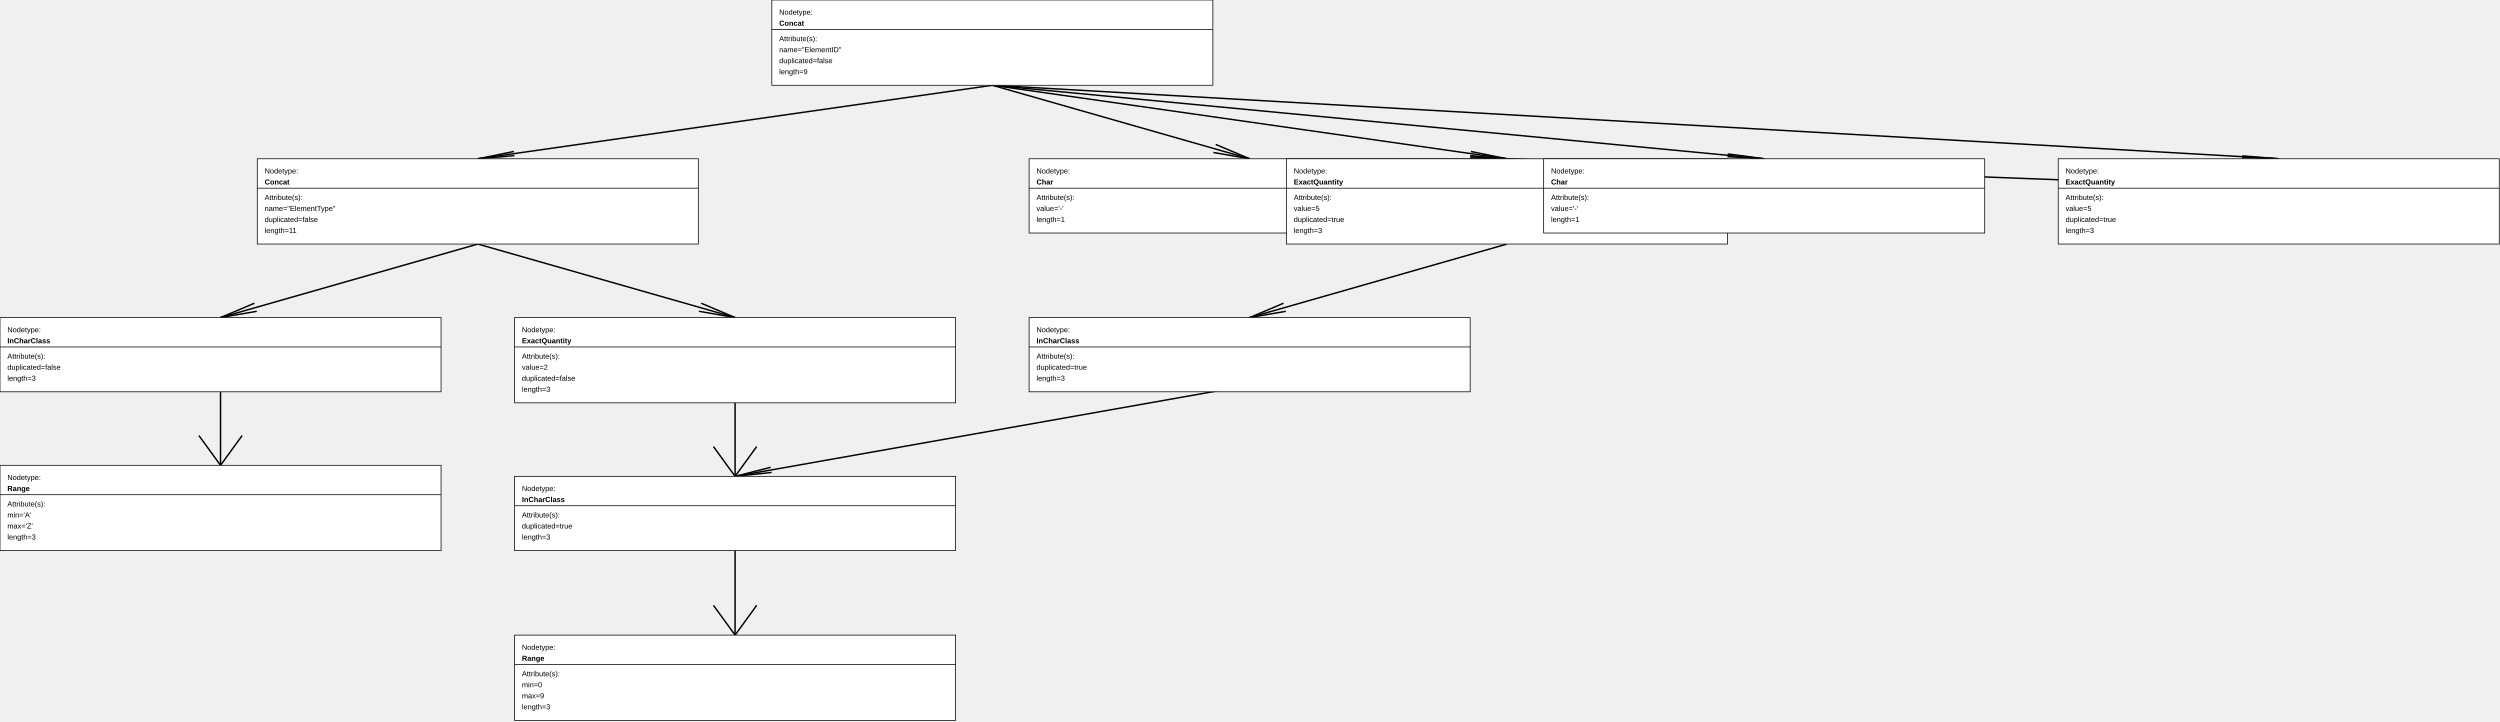
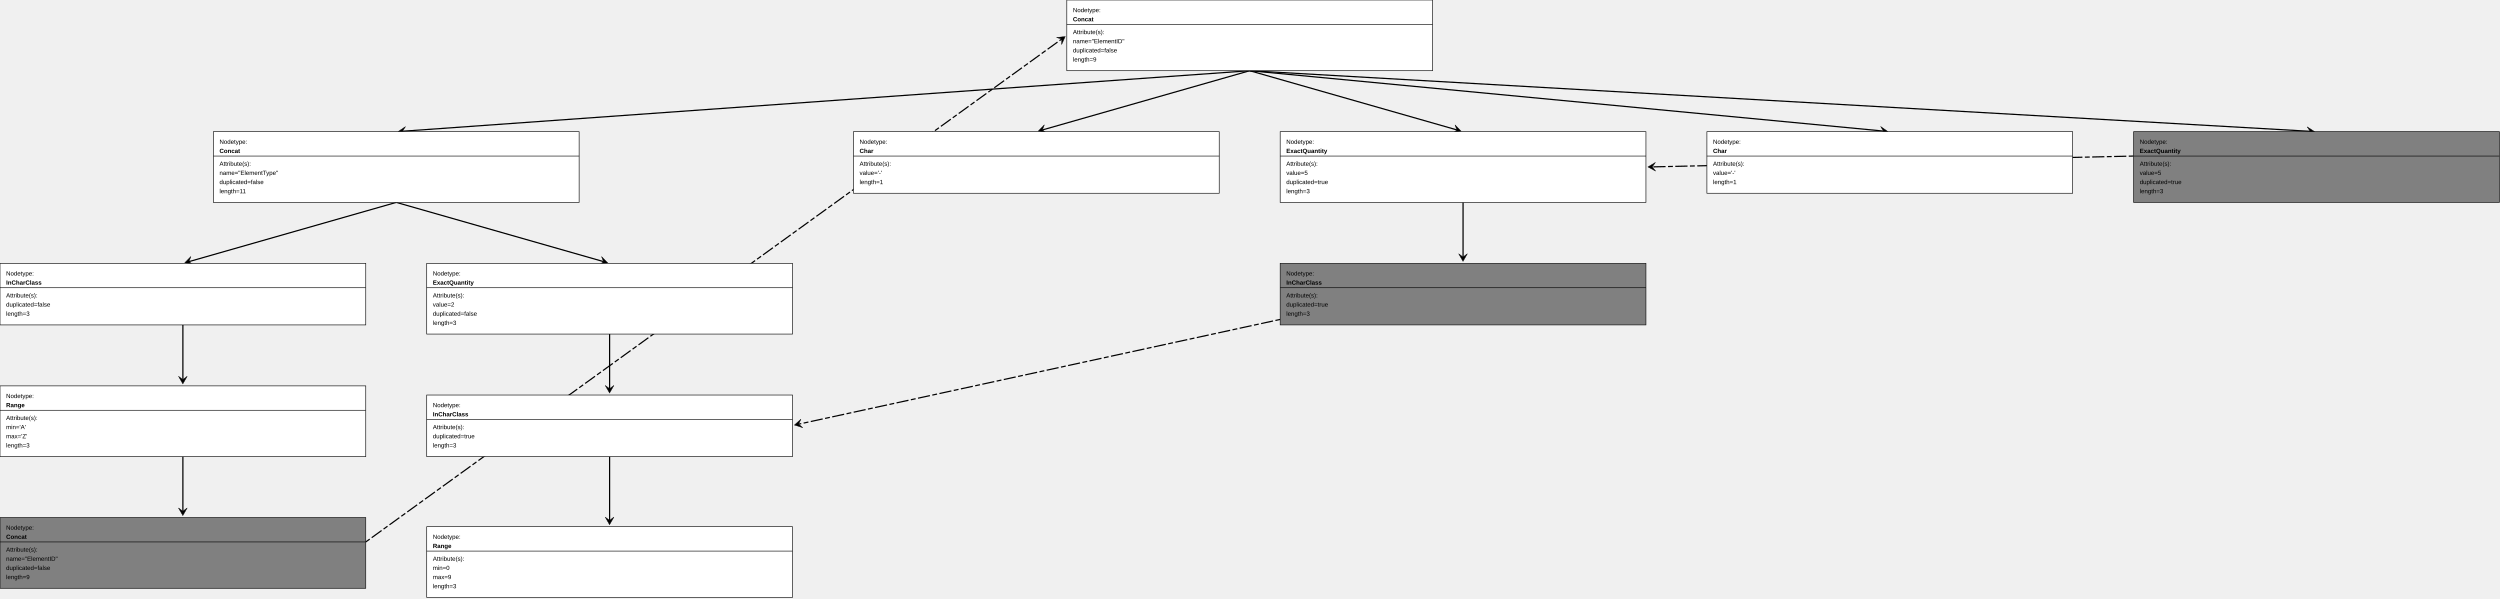
<svg xmlns="http://www.w3.org/2000/svg" version="1.1">
-   <line y1="116" x2="650" style="stroke:black; stroke-width:2; " x1="1350" y2="216" />
-   <line y1="206.067" x2="650.0" style="stroke:black; stroke-width:2; " x1="699.003" y2="216.0" />
-   <line y1="211.72" x2="650.0" style="stroke:black; stroke-width:2; " x1="699.816" y2="216.0" />
-   <line y1="116" x2="1700" style="stroke:black; stroke-width:2; " x1="1350" y2="216" />
-   <line y1="196.529" x2="1700.0" style="stroke:black; stroke-width:2; " x1="1653.947" y2="216.0" />
-   <line y1="207.47" x2="1700.0" style="stroke:black; stroke-width:2; " x1="1650.733" y2="216.0" />
-   <line y1="116" x2="2050" style="stroke:black; stroke-width:2; " x1="1350" y2="216" />
-   <line y1="206.067" x2="2050.0" style="stroke:black; stroke-width:2; " x1="2000.997" y2="216.0" />
-   <line y1="211.72" x2="2050.0" style="stroke:black; stroke-width:2; " x1="2000.184" y2="216.0" />
-   <line y1="116" x2="2400" style="stroke:black; stroke-width:2; " x1="1350" y2="216" />
-   <line y1="209.353" x2="2400.0" style="stroke:black; stroke-width:2; " x1="2350.444" y2="216.0" />
-   <line y1="213.144" x2="2400.0" style="stroke:black; stroke-width:2; " x1="2350.082" y2="216.0" />
-   <line y1="116" x2="3100" style="stroke:black; stroke-width:2; " x1="1350" y2="216" />
-   <line y1="212.004" x2="3100.0" style="stroke:black; stroke-width:2; " x1="3050.16" y2="216.0" />
-   <line y1="214.286" x2="3100.0" style="stroke:black; stroke-width:2; " x1="3050.029" y2="216.0" />
-   <line y1="256" x2="2050" style="stroke:black; stroke-width:2; " x1="3100" y2="216" />
-   <line y1="213.335" x2="2050.0" style="stroke:black; stroke-width:2; " x1="2000.071" y2="216.0" />
-   <line y1="214.857" x2="2050.0" style="stroke:black; stroke-width:2; " x1="2000.013" y2="216.0" />
-   <line y1="332" x2="300" style="stroke:black; stroke-width:2; " x1="650" y2="432" />
-   <line y1="412.529" x2="300.0" style="stroke:black; stroke-width:2; " x1="346.053" y2="432.0" />
-   <line y1="423.47" x2="300.0" style="stroke:black; stroke-width:2; " x1="349.267" y2="432.0" />
-   <line y1="332" x2="1000" style="stroke:black; stroke-width:2; " x1="650" y2="432" />
-   <line y1="412.529" x2="1000.0" style="stroke:black; stroke-width:2; " x1="953.947" y2="432.0" />
-   <line y1="423.47" x2="1000.0" style="stroke:black; stroke-width:2; " x1="950.733" y2="432.0" />
-   <line y1="332" x2="1700" style="stroke:black; stroke-width:2; " x1="2050" y2="432" />
-   <line y1="412.529" x2="1700.0" style="stroke:black; stroke-width:2; " x1="1746.053" y2="432.0" />
-   <line y1="423.47" x2="1700.0" style="stroke:black; stroke-width:2; " x1="1749.267" y2="432.0" />
-   <line y1="524" x2="1000" style="stroke:black; stroke-width:2; " x1="1700" y2="648" />
-   <line y1="635.727" x2="1000.0" style="stroke:black; stroke-width:2; " x1="1048.47" y2="648.0" />
-   <line y1="642.696" x2="1000.0" style="stroke:black; stroke-width:2; " x1="1049.718" y2="648.0" />
-   <line y1="533" x2="300" style="stroke:black; stroke-width:2; " x1="300" y2="633" />
-   <line y1="592.545" x2="300.0" style="stroke:black; stroke-width:2; " x1="329.384" y2="633.0" />
-   <line y1="592.551" x2="300.0" style="stroke:black; stroke-width:2; " x1="270.608" y2="633.0" />
-   <line y1="548" x2="1000" style="stroke:black; stroke-width:2; " x1="1000" y2="648" />
-   <line y1="607.545" x2="1000.0" style="stroke:black; stroke-width:2; " x1="1029.384" y2="648.0" />
-   <line y1="607.551" x2="1000.0" style="stroke:black; stroke-width:2; " x1="970.608" y2="648.0" />
-   <line y1="749" x2="1000" style="stroke:black; stroke-width:2; " x1="1000" y2="864" />
-   <line y1="823.545" x2="1000.0" style="stroke:black; stroke-width:2; " x1="1029.384" y2="864.0" />
-   <line y1="823.551" x2="1000.0" style="stroke:black; stroke-width:2; " x1="970.608" y2="864.0" />
-   <g style="font-size:10px; font-family:Arial; ">
-     <rect style="stroke:black; stroke-width:1; fill:white; " height="116" width="600" y="0" x="1050" />
-     <text y="20" x="1060">
-       <tspan style="color: #7;">
- Nodetype:</tspan>
-     </text>
-     <text y="35" x="1060">
+   <defs>
+     <marker refY="12.5" refX="10" markerUnits="strokeWidth" viewBox="0 0 30 30" orient="auto" markerWidth="9" id="arrowMarker" markerHeight="30">
+       <path style="stroke-width:1;stroke:black;fill:black;opacity:1" d="M0.312 0.625 9.312 12.625 0.312 24.625 21.312 12.625 Z" />
+     </marker>
+   </defs>
+   <line y1="116" x2="659.975" style="marker-end:url(#arrowMarker);fill:none;stroke:black;stroke-width:2;width:3;" x1="2050" y2="215.288" />
+   <line y1="116" x2="1709.615" style="marker-end:url(#arrowMarker);fill:none;stroke:black;stroke-width:2;width:3;" x1="2050" y2="213.253" />
+   <line y1="116" x2="2390.385" style="marker-end:url(#arrowMarker);fill:none;stroke:black;stroke-width:2;width:3;" x1="2050" y2="213.253" />
+   <line y1="116" x2="3090.045" style="marker-end:url(#arrowMarker);fill:none;stroke:black;stroke-width:2;width:3;" x1="2050" y2="215.052" />
+   <line y1="116" x2="3790.016" style="marker-end:url(#arrowMarker);fill:none;stroke:black;stroke-width:2;width:3;" x1="2050" y2="215.43" />
+   <line y1="256" x2="2709.997" style="marker-end:url(#arrowMarker);fill:none;stroke:black;stroke-width:2;width:3;stroke-dasharray:8 4 20 4;" x1="3500" y2="273.775" />
+   <line y1="332" x2="309.615" style="marker-end:url(#arrowMarker);fill:none;stroke:black;stroke-width:2;width:3;" x1="650" y2="429.253" />
+   <line y1="332" x2="990.385" style="marker-end:url(#arrowMarker);fill:none;stroke:black;stroke-width:2;width:3;" x1="650" y2="429.253" />
+   <line y1="332" x2="2400" style="marker-end:url(#arrowMarker);fill:none;stroke:black;stroke-width:2;width:3;" x1="2400" y2="422" />
+   <line y1="524" x2="1309.772" style="marker-end:url(#arrowMarker);fill:none;stroke:black;stroke-width:2;width:3;stroke-dasharray:8 4 20 4;" x1="2100" y2="695.875" />
+   <line y1="533" x2="300" style="marker-end:url(#arrowMarker);fill:none;stroke:black;stroke-width:2;width:3;" x1="300" y2="623" />
+   <line y1="548" x2="1000" style="marker-end:url(#arrowMarker);fill:none;stroke:black;stroke-width:2;width:3;" x1="1000" y2="638" />
+   <line y1="749" x2="300" style="marker-end:url(#arrowMarker);fill:none;stroke:black;stroke-width:2;width:3;" x1="300" y2="839" />
+   <line y1="889" x2="1741.895" style="marker-end:url(#arrowMarker);fill:none;stroke:black;stroke-width:2;width:3;stroke-dasharray:8 4 20 4;" x1="600" y2="63.857" />
+   <line y1="749" x2="1000" style="marker-end:url(#arrowMarker);fill:none;stroke:black;stroke-width:2;width:3;" x1="1000" y2="854" />
+   <g style="font-size:10px; font-family:Arial; ">
+     <rect style="stroke:black; stroke-width:1; fill:white; " height="116" width="600" y="0" x="1750" />
+     <text y="20" x="1760">
+       <tspan style="color: #7;">
+ Nodetype:</tspan>
+     </text>
+     <text y="35" x="1760">
      <tspan style="font-weight: bold; color: #7;">
Concat</tspan>
    </text>
-     <line y1="40" x2="1650" style="stroke:black; stroke-width:1; " x1="1050" y2="40" />
-     <text y="56" x="1060">
-       <tspan style="color: #7;">
- Attribute(s):</tspan>
-     </text>
-     <text y="71" x="1060">
+     <line y1="40" x2="2350" style="stroke:black; stroke-width:1; " x1="1750" y2="40" />
+     <text y="56" x="1760">
+       <tspan style="color: #7;">
+ Attribute(s):</tspan>
+     </text>
+     <text y="71" x="1760">
      <tspan style="color: #7;">
name="ElementID"</tspan>
    </text>
-     <text y="86" x="1060">
-       <tspan style="color: #7;">
- duplicated=false</tspan>
-     </text>
-     <text y="101" x="1060">
+     <text y="86" x="1760">
+       <tspan style="color: #7;">
+ duplicated=false</tspan>
+     </text>
+     <text y="101" x="1760">
      <tspan style="color: #7;">
length=9</tspan>
    </text>
  </g>
  <g style="font-size:10px; font-family:Arial; ">
    <rect style="stroke:black; stroke-width:1; fill:white; " height="116" width="600" y="216" x="350" />
    <text y="236" x="360">
      <tspan style="color: #7;">
Nodetype:</tspan>
    </text>
    <text y="251" x="360">
      <tspan style="font-weight: bold; color: #7;">
Concat</tspan>
    </text>
    <line y1="256" x2="950" style="stroke:black; stroke-width:1; " x1="350" y2="256" />
    <text y="272" x="360">
      <tspan style="color: #7;">
Attribute(s):</tspan>
    </text>
    <text y="287" x="360">
      <tspan style="color: #7;">
name="ElementType"</tspan>
    </text>
    <text y="302" x="360">
      <tspan style="color: #7;">
duplicated=false</tspan>
    </text>
    <text y="317" x="360">
      <tspan style="color: #7;">
length=11</tspan>
    </text>
  </g>
  <g style="font-size:10px; font-family:Arial; ">
    <rect style="stroke:black; stroke-width:1; fill:white; " height="101" width="600" y="216" x="1400" />
    <text y="236" x="1410">
      <tspan style="color: #7;">
Nodetype:</tspan>
    </text>
    <text y="251" x="1410">
      <tspan style="font-weight: bold; color: #7;">
Char</tspan>
    </text>
    <line y1="256" x2="2000" style="stroke:black; stroke-width:1; " x1="1400" y2="256" />
    <text y="272" x="1410">
      <tspan style="color: #7;">
Attribute(s):</tspan>
    </text>
    <text y="287" x="1410">
      <tspan style="color: #7;">
value='-'</tspan>
    </text>
    <text y="302" x="1410">
      <tspan style="color: #7;">
length=1</tspan>
    </text>
  </g>
  <g style="font-size:10px; font-family:Arial; ">
-     <rect style="stroke:black; stroke-width:1; fill:white; " height="116" width="600" y="216" x="1750" />
-     <text y="236" x="1760">
-       <tspan style="color: #7;">
- Nodetype:</tspan>
-     </text>
-     <text y="251" x="1760">
+     <rect style="stroke:black; stroke-width:1; fill:white; " height="116" width="600" y="216" x="2100" />
+     <text y="236" x="2110">
+       <tspan style="color: #7;">
+ Nodetype:</tspan>
+     </text>
+     <text y="251" x="2110">
      <tspan style="font-weight: bold; color: #7;">
ExactQuantity</tspan>
-     </text>
-     <line y1="256" x2="2350" style="stroke:black; stroke-width:1; " x1="1750" y2="256" />
-     <text y="272" x="1760">
-       <tspan style="color: #7;">
- Attribute(s):</tspan>
-     </text>
-     <text y="287" x="1760">
-       <tspan style="color: #7;">
- value=5</tspan>
-     </text>
-     <text y="302" x="1760">
-       <tspan style="color: #7;">
- duplicated=true</tspan>
-     </text>
-     <text y="317" x="1760">
-       <tspan style="color: #7;">
- length=3</tspan>
-     </text>
-   </g>
-   <g style="font-size:10px; font-family:Arial; ">
-     <rect style="stroke:black; stroke-width:1; fill:white; " height="101" width="600" y="216" x="2100" />
-     <text y="236" x="2110">
-       <tspan style="color: #7;">
- Nodetype:</tspan>
-     </text>
-     <text y="251" x="2110">
-       <tspan style="font-weight: bold; color: #7;">
- Char</tspan>
    </text>
    <line y1="256" x2="2700" style="stroke:black; stroke-width:1; " x1="2100" y2="256" />
    <text y="272" x="2110">
      <tspan style="color: #7;">
Attribute(s):</tspan>
    </text>
    <text y="287" x="2110">
      <tspan style="color: #7;">
- value='-'</tspan>
+ value=5</tspan>
    </text>
    <text y="302" x="2110">
      <tspan style="color: #7;">
- length=1</tspan>
-     </text>
-   </g>
-   <g style="font-size:10px; font-family:Arial; ">
-     <rect style="stroke:black; stroke-width:1; fill:white; " height="116" width="600" y="216" x="2800" />
+ duplicated=true</tspan>
+     </text>
+     <text y="317" x="2110">
+       <tspan style="color: #7;">
+ length=3</tspan>
+     </text>
+   </g>
+   <g style="font-size:10px; font-family:Arial; ">
+     <rect style="stroke:black; stroke-width:1; fill:white; " height="101" width="600" y="216" x="2800" />
    <text y="236" x="2810">
      <tspan style="color: #7;">
Nodetype:</tspan>
    </text>
    <text y="251" x="2810">
      <tspan style="font-weight: bold; color: #7;">
- ExactQuantity</tspan>
+ Char</tspan>
    </text>
    <line y1="256" x2="3400" style="stroke:black; stroke-width:1; " x1="2800" y2="256" />
    <text y="272" x="2810">
      <tspan style="color: #7;">
Attribute(s):</tspan>
    </text>
    <text y="287" x="2810">
      <tspan style="color: #7;">
+ value='-'</tspan>
+     </text>
+     <text y="302" x="2810">
+       <tspan style="color: #7;">
+ length=1</tspan>
+     </text>
+   </g>
+   <g style="font-size:10px; font-family:Arial; ">
+     <rect style="stroke:black; stroke-width:1; fill:gray; " height="116" width="600" y="216" x="3500" />
+     <text y="236" x="3510">
+       <tspan style="color: #7;">
+ Nodetype:</tspan>
+     </text>
+     <text y="251" x="3510">
+       <tspan style="font-weight: bold; color: #7;">
+ ExactQuantity</tspan>
+     </text>
+     <line y1="256" x2="4100" style="stroke:black; stroke-width:1; " x1="3500" y2="256" />
+     <text y="272" x="3510">
+       <tspan style="color: #7;">
+ Attribute(s):</tspan>
+     </text>
+     <text y="287" x="3510">
+       <tspan style="color: #7;">
value=5</tspan>
    </text>
-     <text y="302" x="2810">
+     <text y="302" x="3510">
      <tspan style="color: #7;">
duplicated=true</tspan>
    </text>
-     <text y="317" x="2810">
+     <text y="317" x="3510">
      <tspan style="color: #7;">
length=3</tspan>
    </text>
  </g>
  <g style="font-size:10px; font-family:Arial; ">
    <rect style="stroke:black; stroke-width:1; fill:white; " height="101" width="600" y="432" x="0" />
    <text y="452" x="10">
      <tspan style="color: #7;">
Nodetype:</tspan>
    </text>
    <text y="467" x="10">
      <tspan style="font-weight: bold; color: #7;">
InCharClass</tspan>
    </text>
    <line y1="472" x2="600" style="stroke:black; stroke-width:1; " x1="0" y2="472" />
    <text y="488" x="10">
      <tspan style="color: #7;">
Attribute(s):</tspan>
    </text>
    <text y="503" x="10">
      <tspan style="color: #7;">
duplicated=false</tspan>
    </text>
    <text y="518" x="10">
      <tspan style="color: #7;">
length=3</tspan>
    </text>
  </g>
  <g style="font-size:10px; font-family:Arial; ">
    <rect style="stroke:black; stroke-width:1; fill:white; " height="116" width="600" y="432" x="700" />
    <text y="452" x="710">
      <tspan style="color: #7;">
Nodetype:</tspan>
    </text>
    <text y="467" x="710">
      <tspan style="font-weight: bold; color: #7;">
ExactQuantity</tspan>
    </text>
    <line y1="472" x2="1300" style="stroke:black; stroke-width:1; " x1="700" y2="472" />
    <text y="488" x="710">
      <tspan style="color: #7;">
Attribute(s):</tspan>
    </text>
    <text y="503" x="710">
      <tspan style="color: #7;">
value=2</tspan>
    </text>
    <text y="518" x="710">
      <tspan style="color: #7;">
duplicated=false</tspan>
    </text>
    <text y="533" x="710">
      <tspan style="color: #7;">
length=3</tspan>
    </text>
  </g>
  <g style="font-size:10px; font-family:Arial; ">
-     <rect style="stroke:black; stroke-width:1; fill:white; " height="101" width="600" y="432" x="1400" />
-     <text y="452" x="1410">
-       <tspan style="color: #7;">
- Nodetype:</tspan>
-     </text>
-     <text y="467" x="1410">
+     <rect style="stroke:black; stroke-width:1; fill:gray; " height="101" width="600" y="432" x="2100" />
+     <text y="452" x="2110">
+       <tspan style="color: #7;">
+ Nodetype:</tspan>
+     </text>
+     <text y="467" x="2110">
      <tspan style="font-weight: bold; color: #7;">
InCharClass</tspan>
    </text>
-     <line y1="472" x2="2000" style="stroke:black; stroke-width:1; " x1="1400" y2="472" />
-     <text y="488" x="1410">
-       <tspan style="color: #7;">
- Attribute(s):</tspan>
-     </text>
-     <text y="503" x="1410">
+     <line y1="472" x2="2700" style="stroke:black; stroke-width:1; " x1="2100" y2="472" />
+     <text y="488" x="2110">
+       <tspan style="color: #7;">
+ Attribute(s):</tspan>
+     </text>
+     <text y="503" x="2110">
      <tspan style="color: #7;">
duplicated=true</tspan>
    </text>
-     <text y="518" x="1410">
+     <text y="518" x="2110">
      <tspan style="color: #7;">
length=3</tspan>
    </text>
  </g>
  <g style="font-size:10px; font-family:Arial; ">
    <rect style="stroke:black; stroke-width:1; fill:white; " height="116" width="600" y="633" x="0" />
    <text y="653" x="10">
      <tspan style="color: #7;">
Nodetype:</tspan>
    </text>
    <text y="668" x="10">
      <tspan style="font-weight: bold; color: #7;">
Range</tspan>
    </text>
    <line y1="673" x2="600" style="stroke:black; stroke-width:1; " x1="0" y2="673" />
    <text y="689" x="10">
      <tspan style="color: #7;">
Attribute(s):</tspan>
    </text>
    <text y="704" x="10">
      <tspan style="color: #7;">
min='A'</tspan>
    </text>
    <text y="719" x="10">
      <tspan style="color: #7;">
max='Z'</tspan>
    </text>
    <text y="734" x="10">
      <tspan style="color: #7;">
length=3</tspan>
    </text>
  </g>
  <g style="font-size:10px; font-family:Arial; ">
    <rect style="stroke:black; stroke-width:1; fill:white; " height="101" width="600" y="648" x="700" />
    <text y="668" x="710">
      <tspan style="color: #7;">
Nodetype:</tspan>
    </text>
    <text y="683" x="710">
      <tspan style="font-weight: bold; color: #7;">
InCharClass</tspan>
    </text>
    <line y1="688" x2="1300" style="stroke:black; stroke-width:1; " x1="700" y2="688" />
    <text y="704" x="710">
      <tspan style="color: #7;">
Attribute(s):</tspan>
    </text>
    <text y="719" x="710">
      <tspan style="color: #7;">
duplicated=true</tspan>
    </text>
    <text y="734" x="710">
      <tspan style="color: #7;">
length=3</tspan>
    </text>
  </g>
  <g style="font-size:10px; font-family:Arial; ">
+     <rect style="stroke:black; stroke-width:1; fill:gray; " height="116" width="600" y="849" x="0" />
+     <text y="869" x="10">
+       <tspan style="color: #7;">
+ Nodetype:</tspan>
+     </text>
+     <text y="884" x="10">
+       <tspan style="font-weight: bold; color: #7;">
+ Concat</tspan>
+     </text>
+     <line y1="889" x2="600" style="stroke:black; stroke-width:1; " x1="0" y2="889" />
+     <text y="905" x="10">
+       <tspan style="color: #7;">
+ Attribute(s):</tspan>
+     </text>
+     <text y="920" x="10">
+       <tspan style="color: #7;">
+ name="ElementID"</tspan>
+     </text>
+     <text y="935" x="10">
+       <tspan style="color: #7;">
+ duplicated=false</tspan>
+     </text>
+     <text y="950" x="10">
+       <tspan style="color: #7;">
+ length=9</tspan>
+     </text>
+   </g>
+   <g style="font-size:10px; font-family:Arial; ">
    <rect style="stroke:black; stroke-width:1; fill:white; " height="116" width="600" y="864" x="700" />
    <text y="884" x="710">
      <tspan style="color: #7;">
Nodetype:</tspan>
    </text>
    <text y="899" x="710">
      <tspan style="font-weight: bold; color: #7;">
Range</tspan>
    </text>
    <line y1="904" x2="1300" style="stroke:black; stroke-width:1; " x1="700" y2="904" />
    <text y="920" x="710">
      <tspan style="color: #7;">
Attribute(s):</tspan>
    </text>
    <text y="935" x="710">
      <tspan style="color: #7;">
min=0</tspan>
    </text>
    <text y="950" x="710">
      <tspan style="color: #7;">
max=9</tspan>
    </text>
    <text y="965" x="710">
      <tspan style="color: #7;">
length=3</tspan>
    </text>
  </g>
</svg>
